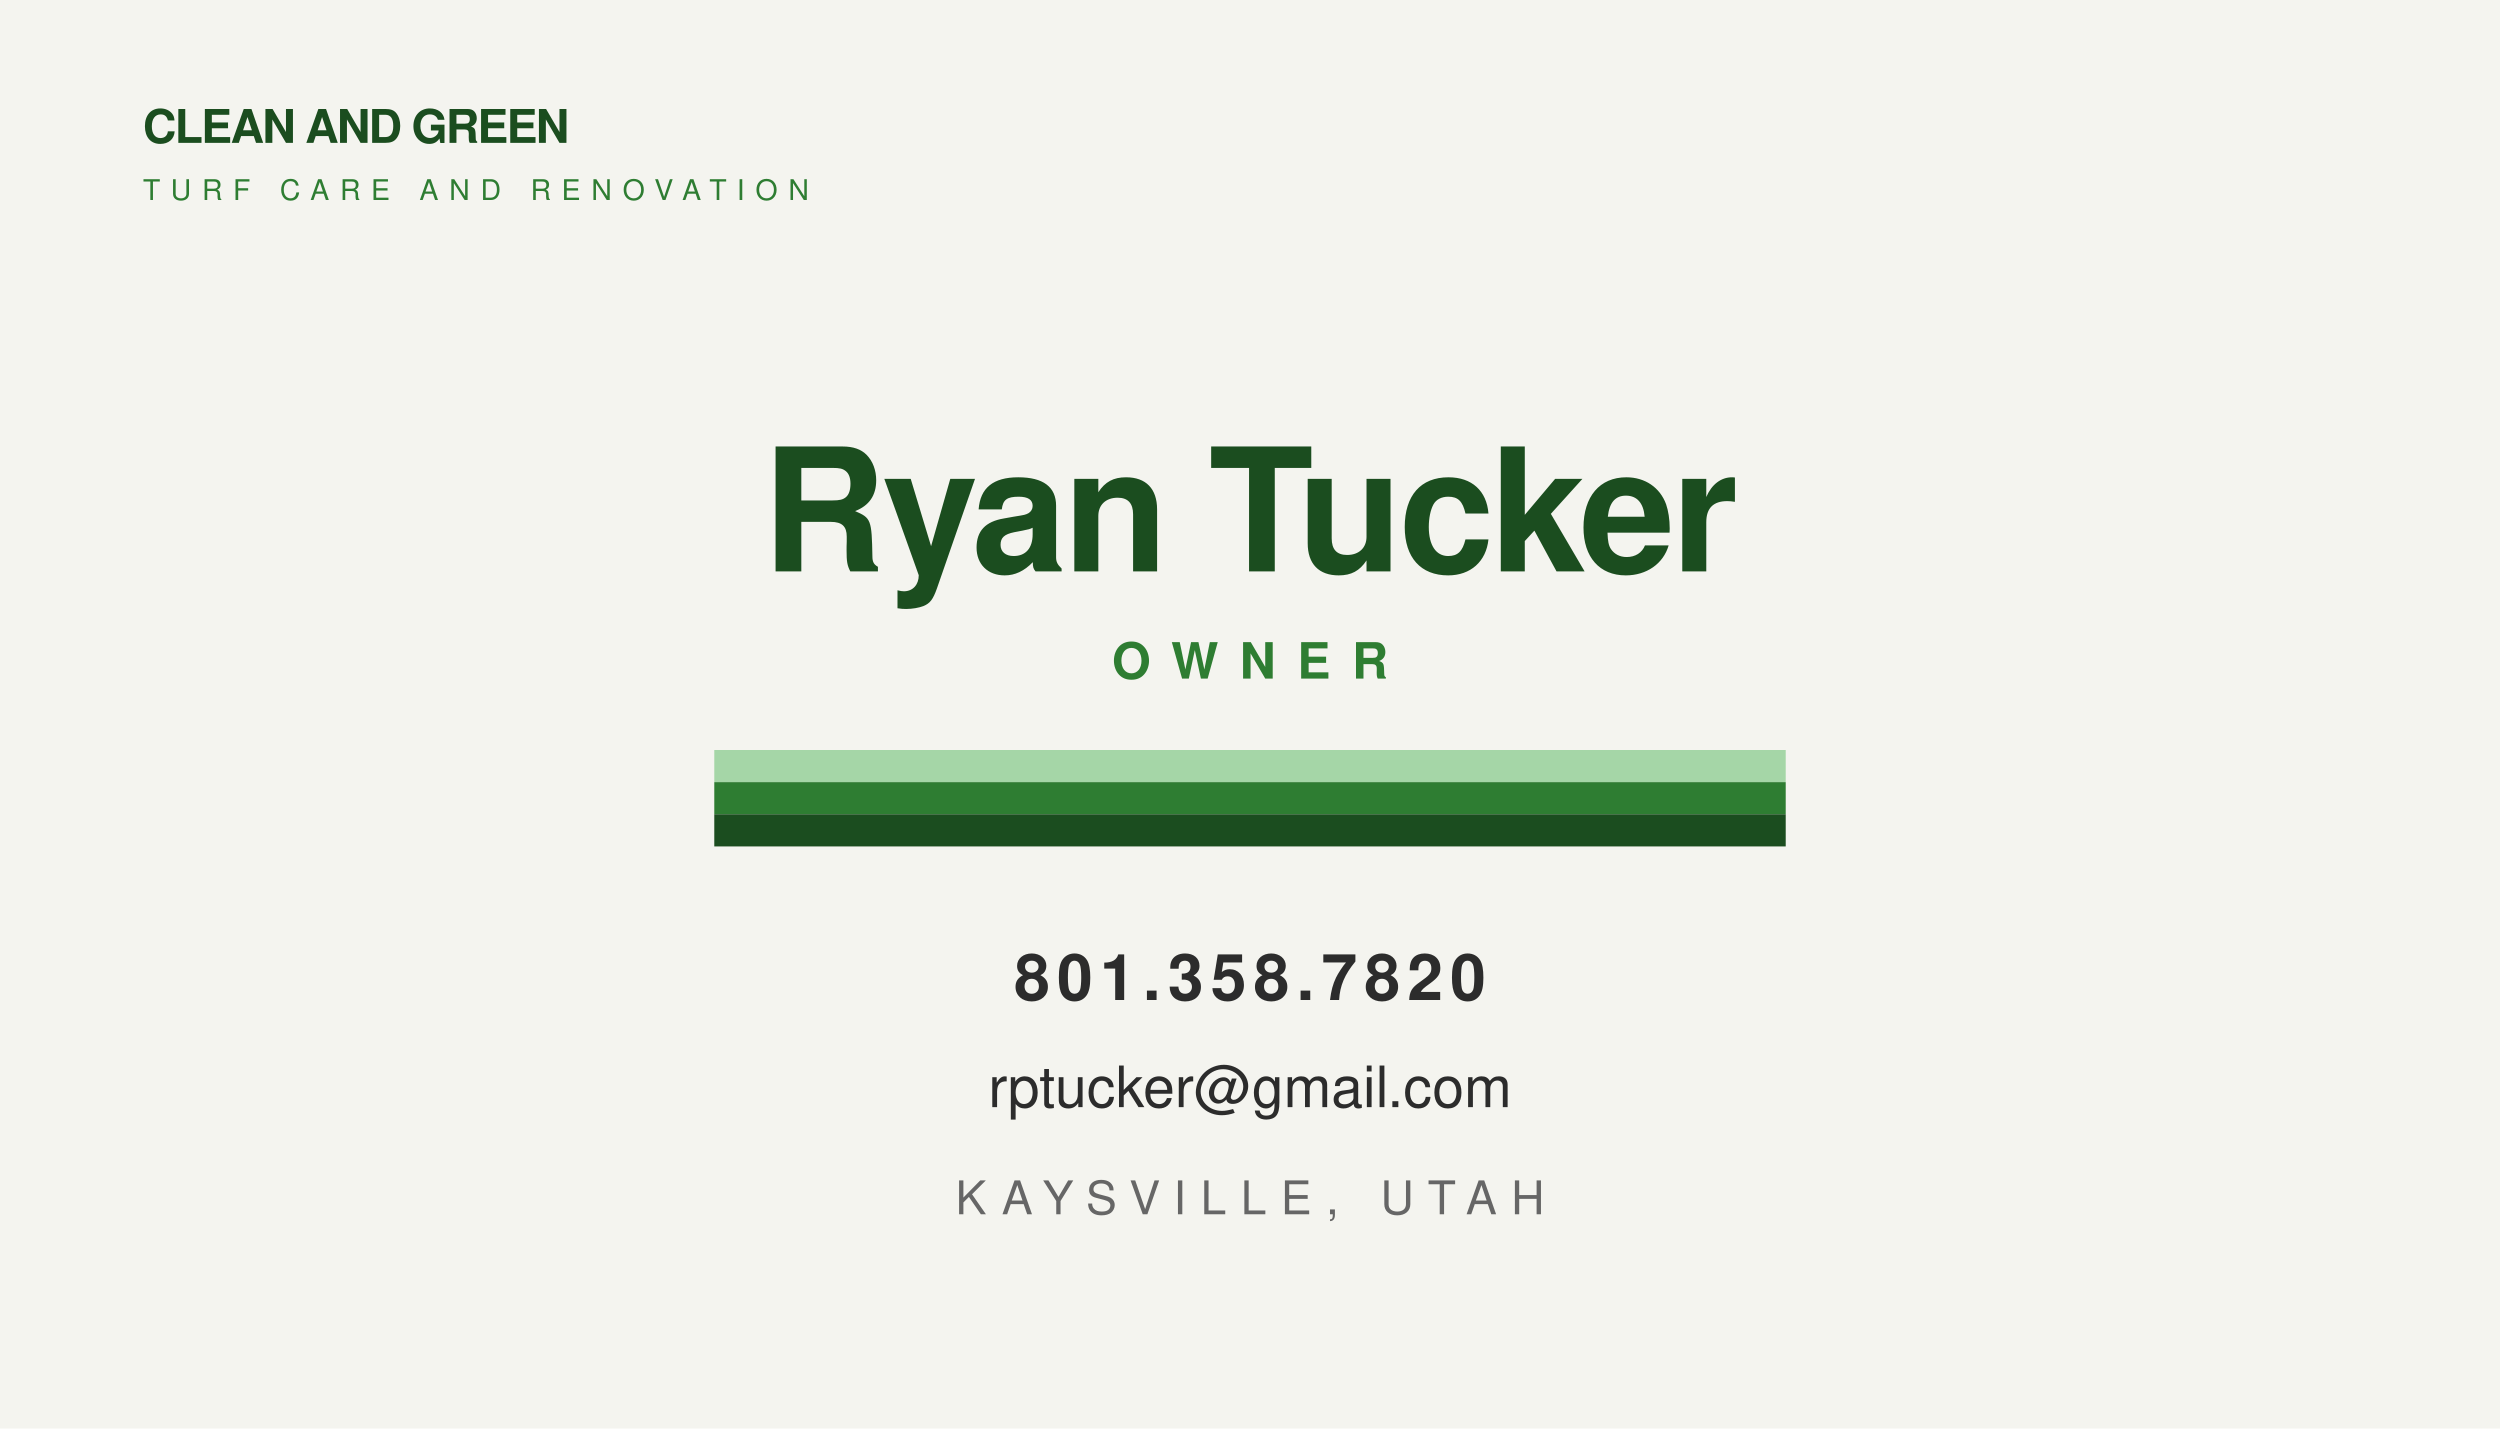
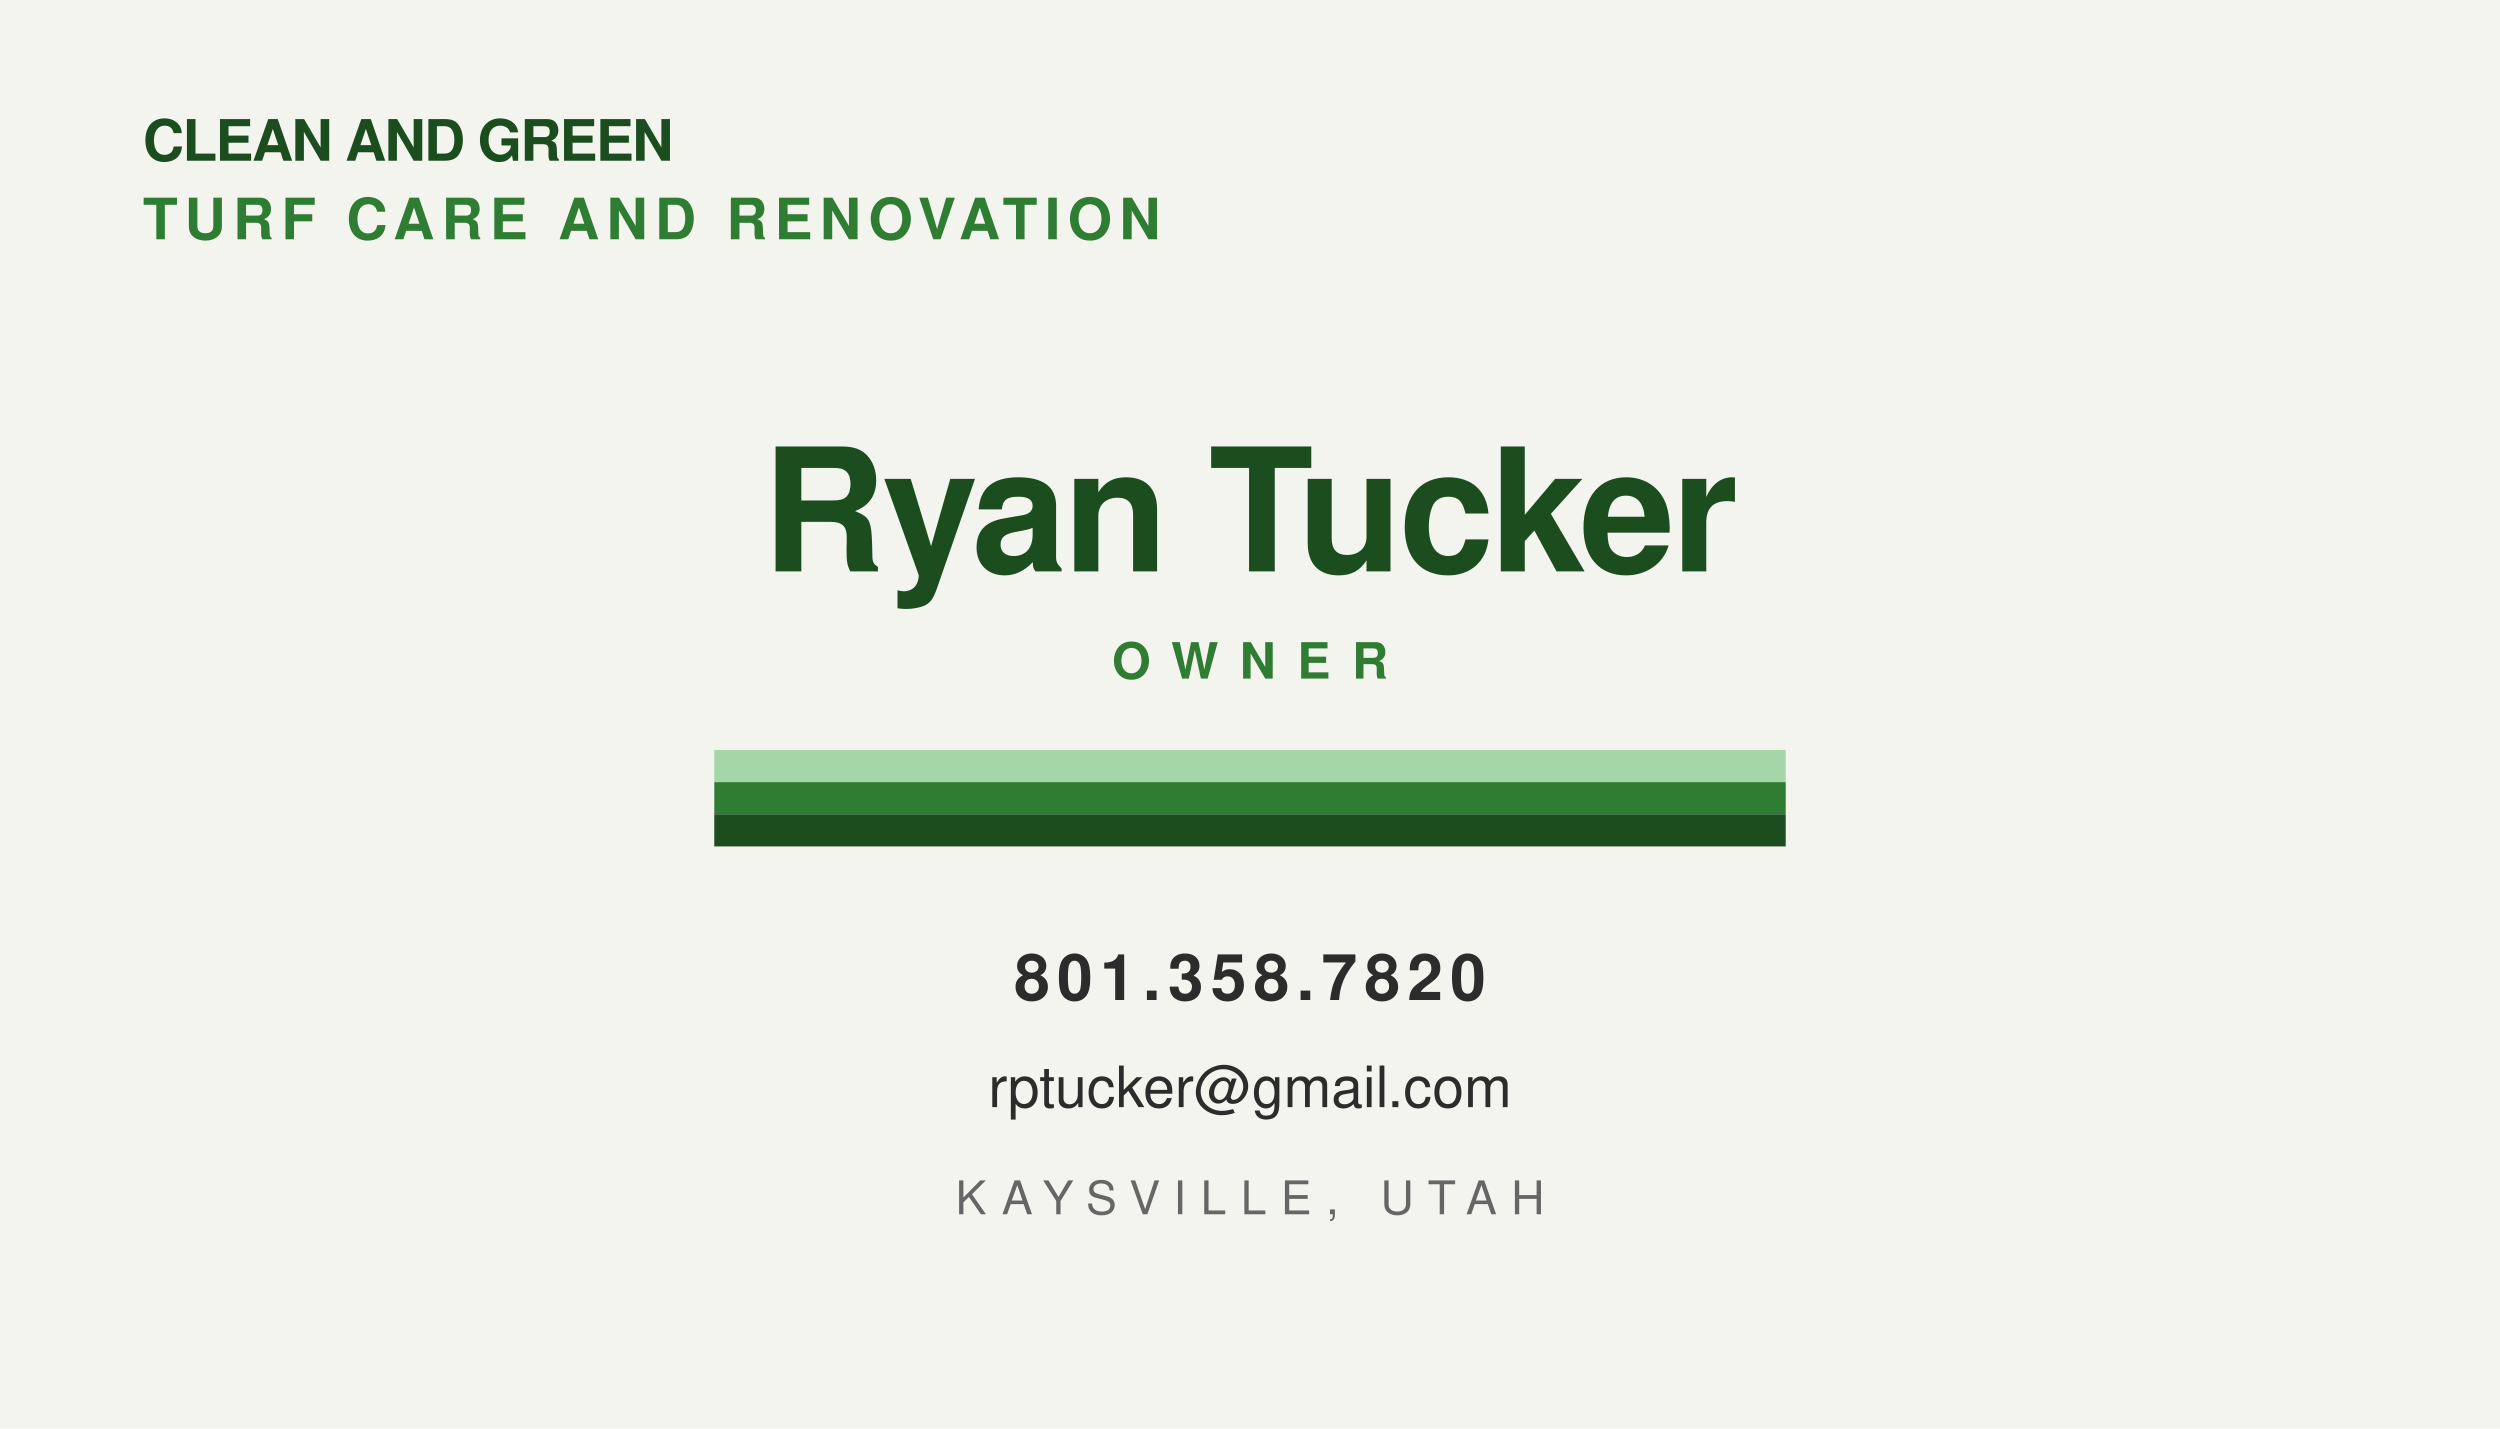
<svg xmlns="http://www.w3.org/2000/svg" viewBox="0 0 700 400">
  <rect width="700" height="400" fill="#F4F4EF" />
-   <g transform="translate(40,40)">
-     <text x="0" y="0" font-family="Helvetica, Arial, sans-serif" font-size="13" font-weight="900" fill="#1B4D1F" letter-spacing="-0.5">CLEAN AND GREEN</text>
-     <text x="0" y="16" font-family="Helvetica, Arial, sans-serif" font-size="8" letter-spacing="3" fill="#2E7D32">TURF CARE AND RENOVATION</text>
+   <g transform="translate(40,45)">
+     <text x="0" y="0" font-family="Helvetica, Arial, sans-serif" font-size="16" font-weight="900" fill="#1B4D1F" letter-spacing="-0.5">CLEAN AND GREEN</text>
+     <text x="0" y="22" font-family="Helvetica, Arial, sans-serif" font-size="16" font-weight="700" letter-spacing="2" fill="#2E7D32">TURF CARE AND RENOVATION</text>
  </g>
  <text x="350" y="160" text-anchor="middle" font-family="Helvetica, Arial, sans-serif" font-size="48" font-weight="900" fill="#1B4D1F" letter-spacing="-1">Ryan Tucker</text>
  <text x="350" y="190" text-anchor="middle" font-family="Helvetica, Arial, sans-serif" font-size="14" font-weight="700" letter-spacing="6" fill="#2E7D32">OWNER</text>
  <rect x="200" y="210" width="300" height="9" fill="#A5D6A7" />
  <rect x="200" y="219" width="300" height="9" fill="#2E7D32" />
  <rect x="200" y="228" width="300" height="9" fill="#1B4D1F" />
  <text x="350" y="280" text-anchor="middle" font-family="Helvetica, Arial, sans-serif" font-size="18" font-weight="700" fill="#2C2C2C" letter-spacing="2">801.358.7820</text>
  <text x="350" y="310" text-anchor="middle" font-family="Helvetica, Arial, sans-serif" font-size="16" fill="#2C2C2C">rptucker@gmail.com</text>
  <text x="350" y="340" text-anchor="middle" font-family="Helvetica, Arial, sans-serif" font-size="13" letter-spacing="4" fill="#666">KAYSVILLE,  UTAH</text>
</svg>
